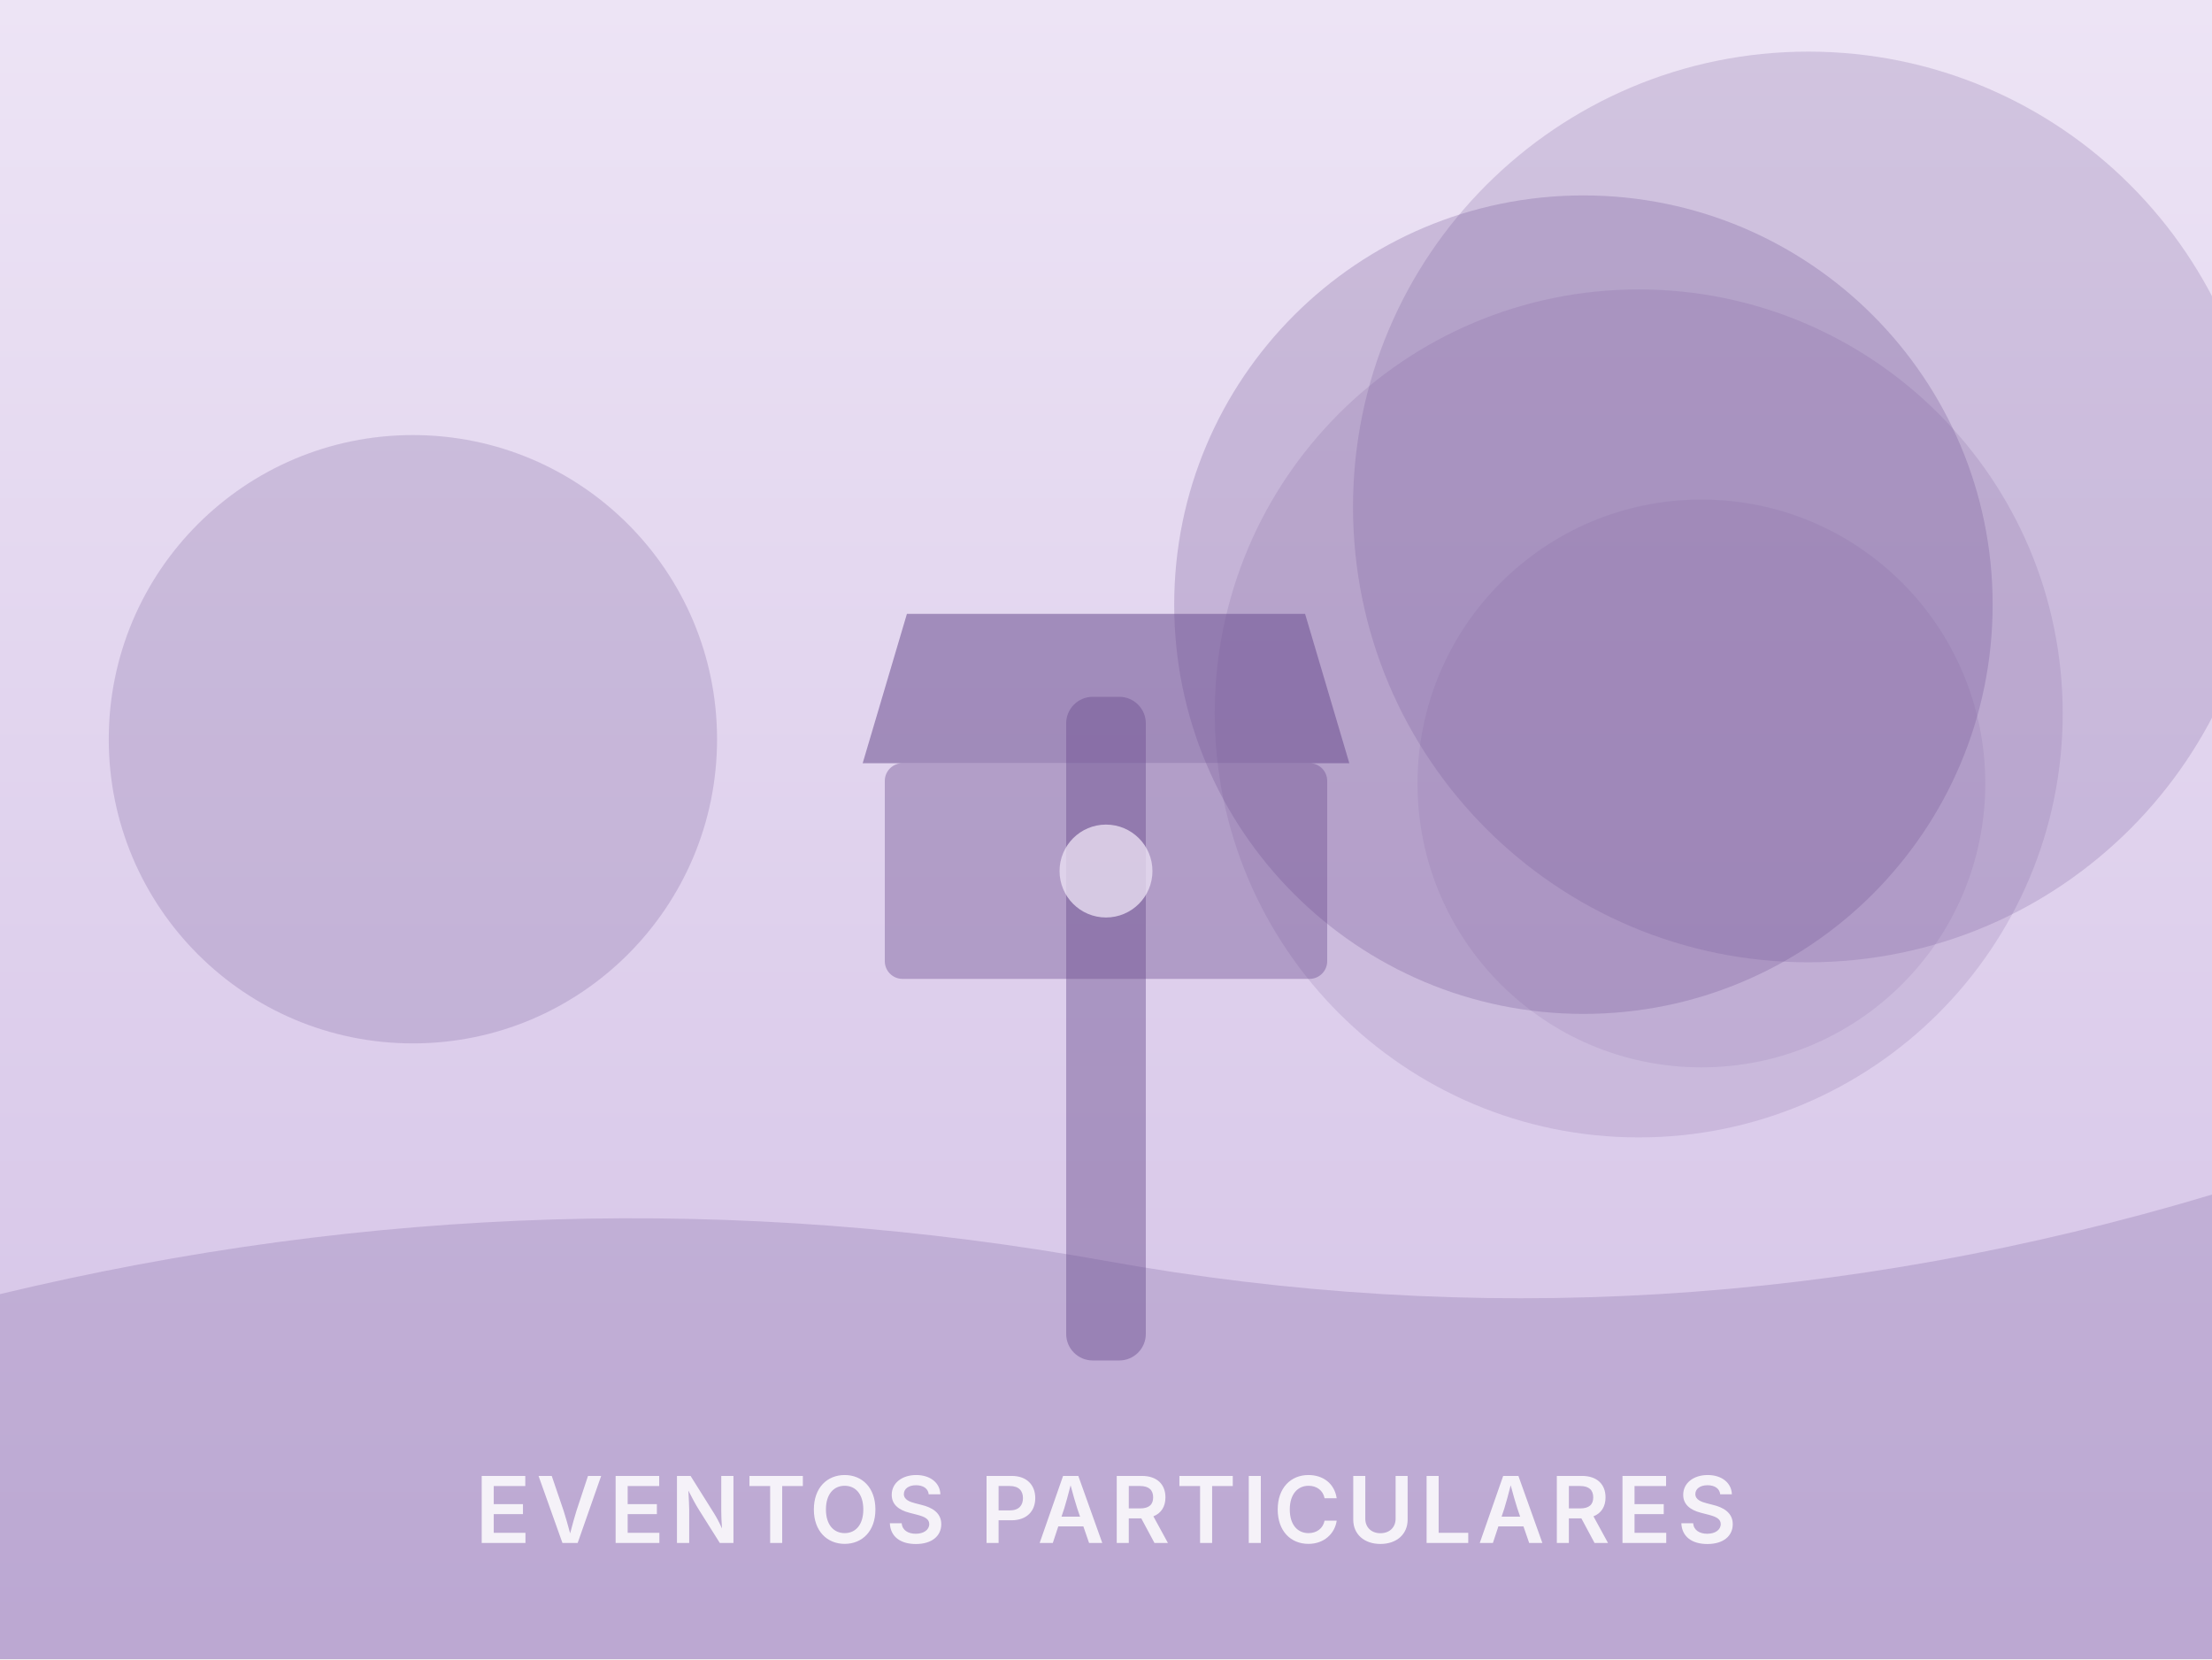
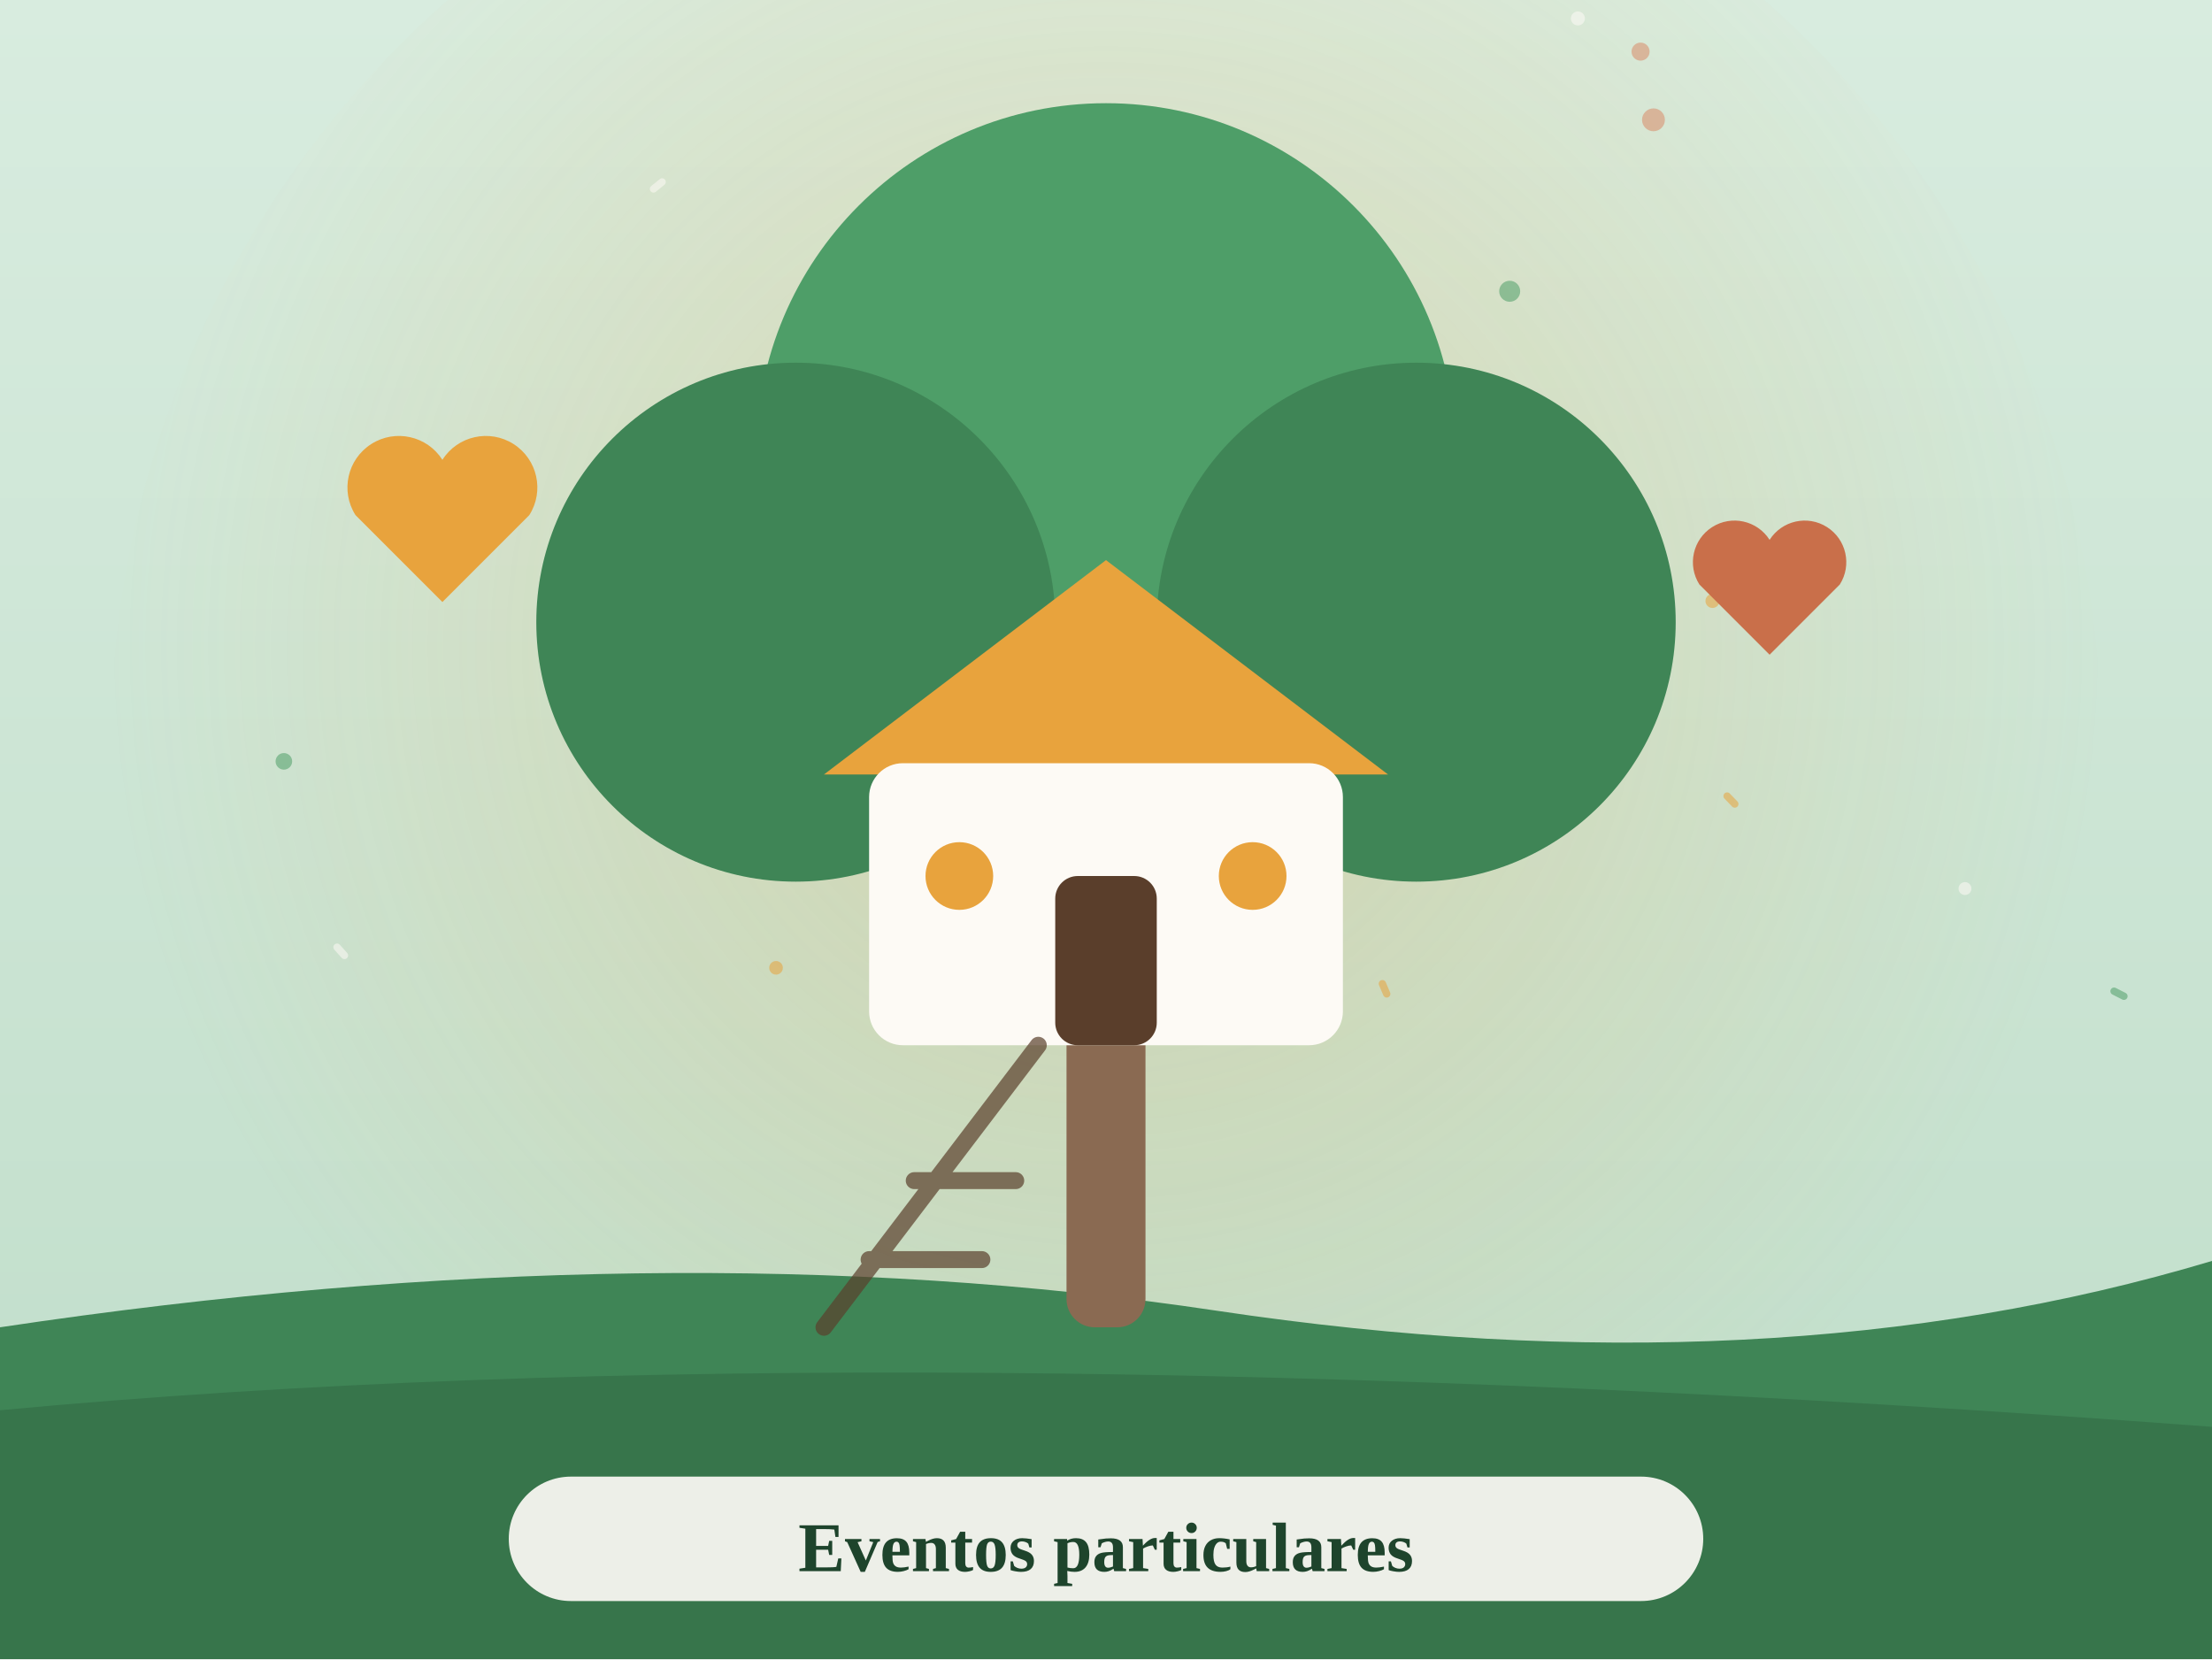
<svg xmlns="http://www.w3.org/2000/svg" viewBox="0 0 1200 900" width="1200" height="900" role="img" aria-label="Eventos particulares">
  <defs>
-     <linearGradient id="bg" x1="0" y1="0" x2="0" y2="1">
-       <stop offset="0%" stop-color="#EDE4F5" />
-       <stop offset="100%" stop-color="#D3C1E6" />
+     <linearGradient id="sky" x1="0" y1="0" x2="0" y2="1">
+       <stop offset="0" stop-color="#D8ECDF" />
+       <stop offset="1" stop-color="#BFDDC9" />
    </linearGradient>
+     <radialGradient id="glow" cx=".5" cy=".45" r=".5">
+       <stop offset="0" stop-color="#E8A33D" stop-opacity="0.25" />
+       <stop offset="1" stop-color="#E8A33D" stop-opacity="0" />
+     </radialGradient>
  </defs>
-   <rect width="1200" height="900" fill="url(#bg)" />
-   <circle cx="889" cy="387" r="230" fill="#6B4E8F" opacity="0.16" />
-   <circle cx="224" cy="401" r="165" fill="#6B4E8F" opacity="0.22" />
-   <circle cx="923" cy="425" r="154" fill="#6B4E8F" opacity="0.12" />
-   <circle cx="859" cy="328" r="222" fill="#6B4E8F" opacity="0.26" />
-   <circle cx="981" cy="275" r="247" fill="#6B4E8F" opacity="0.21" />
-   <path d="M0 702 Q 300 630 600 684 T 1200 648 L 1200 900 L 0 900 Z" fill="#6B4E8F" opacity="0.22" />
-   <rect x="578.4" y="378" width="43.2" height="360" rx="14.4" fill="#6B4E8F" opacity="0.45" />
-   <path d="M468 414 h 264 l -24 -81 h -216 Z" fill="#6B4E8F" opacity="0.55" />
-   <rect x="480" y="414" width="240" height="117" rx="9.6" fill="#6B4E8F" opacity="0.4" />
-   <circle cx="600" cy="472.5" r="25.2" fill="#EDE4F5" opacity="0.75" />
-   <text x="600" y="837" font-family="Inter, system-ui, sans-serif" font-size="50" font-weight="600" fill="#ffffff" opacity="0.85" text-anchor="middle" letter-spacing="0.06em">EVENTOS PARTICULARES</text>
+   <rect width="1200" height="900" fill="url(#sky)" />
+   <circle cx="600" cy="405" r="540" fill="url(#glow)" />
+   <rect x="751" y="531" width="10" height="4" rx="2" fill="#E8A33D" opacity=".55" transform="rotate(67 751 531)" />
+   <circle cx="586" cy="94" r="5.3" fill="#D98A68" opacity="0.55" />
+   <circle cx="819" cy="158" r="5.7" fill="#4E9E68" opacity="0.55" />
+   <rect x="362" y="99" width="10" height="4" rx="2" fill="#FDFAF5" opacity=".55" transform="rotate(141 362 99)" />
+   <circle cx="929" cy="326" r="3.8" fill="#E8A33D" opacity="0.55" />
+   <circle cx="890" cy="28" r="4.9" fill="#D98A68" opacity="0.55" />
+   <rect x="1146" y="535" width="10" height="4" rx="2" fill="#4E9E68" opacity=".55" transform="rotate(27 1146 535)" />
+   <circle cx="1066" cy="482" r="3.5" fill="#FDFAF5" opacity="0.55" />
+   <circle cx="421" cy="525" r="3.7" fill="#E8A33D" opacity="0.55" />
+   <rect x="444" y="290" width="10" height="4" rx="2" fill="#D98A68" opacity=".55" transform="rotate(71 444 290)" />
+   <circle cx="154" cy="413" r="4.5" fill="#4E9E68" opacity="0.55" />
+   <circle cx="856" cy="10" r="3.8" fill="#FDFAF5" opacity="0.55" />
+   <rect x="937" y="429" width="10" height="4" rx="2" fill="#E8A33D" opacity=".55" transform="rotate(46 937 429)" />
+   <circle cx="664" cy="268" r="3.4" fill="#D98A68" opacity="0.55" />
+   <circle cx="517" cy="447" r="6.5" fill="#4E9E68" opacity="0.55" />
+   <rect x="183" y="511" width="10" height="4" rx="2" fill="#FDFAF5" opacity=".55" transform="rotate(48 183 511)" />
+   <circle cx="504" cy="181" r="6.5" fill="#E8A33D" opacity="0.55" />
+   <circle cx="897" cy="65" r="6.2" fill="#D98A68" opacity="0.55" />
+   <path d="M0 720 Q 360 666 660 711 T 1200 684 V 900 H 0Z" fill="#3F8556" />
+   <path d="M0 765 Q 480 720 1200 774 V 900 H 0Z" fill="#1E442C" opacity=".25" />
+   <g transform="translate(600 720)">
+     <rect x="-21.42" y="-351.9" width="42.84" height="351.9" rx="15.3" fill="#8A6A52" />
+     <circle cx="0" cy="-474.3" r="189.72" fill="#4E9E68" />
+     <circle cx="-168.3" cy="-382.5" r="140.76" fill="#3F8556" />
+     <circle cx="168.3" cy="-382.5" r="140.76" fill="#3F8556" />
+     <path d="M-153 -299.88 L0 -416.16 L153 -299.88Z" fill="#E8A33D" />
+     <rect x="-128.52" y="-306" width="257.04" height="153" rx="18.36" fill="#FDFAF5" />
+     <rect x="-27.54" y="-244.8" width="55.08" height="91.8" rx="12.24" fill="#5A3E2B" />
+     <circle cx="-79.56" cy="-244.8" r="18.36" fill="#E8A33D" />
+     <circle cx="79.56" cy="-244.8" r="18.36" fill="#E8A33D" />
+     <path d="M-153 0 L-36.72 -153 M-128.52 -36.72 H-67.32 M-104.04 -79.56 H-48.96" stroke="#5A3E2B" stroke-width="9.18" stroke-linecap="round" opacity=".7" />
+   </g>
+   <g transform="translate(240 288) scale(2.142857)">
+     <path d="M0 18-22-4a13 13 0 0 1 22-14 13 13 0 0 1 22 14Z" fill="#E8A33D" />
+   </g>
+   <g transform="translate(960 324) scale(1.730769)">
+     <path d="M0 18-22-4a13 13 0 0 1 22-14 13 13 0 0 1 22 14Z" fill="#C96F4A" />
+   </g>
+   <g transform="translate(600 841.5)">
+     <rect x="-324" y="-40.5" width="648" height="67.5" rx="33.75" fill="#FDFAF5" opacity=".92" />
+     <text y="10.8" font-family="Fraunces, Georgia, 'Times New Roman', serif" font-size="38" font-weight="600" fill="#1E442C" text-anchor="middle">Eventos particulares</text>
+   </g>
</svg>
